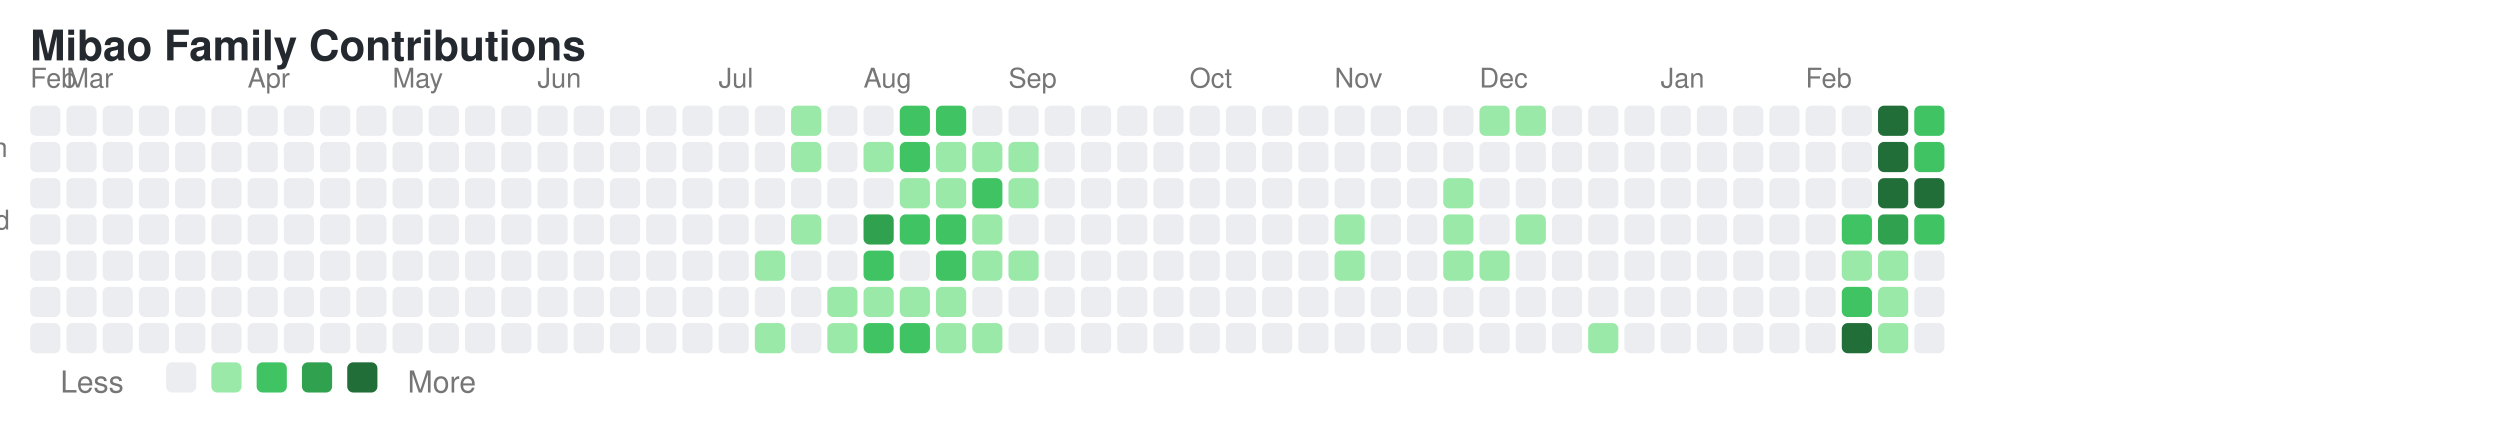
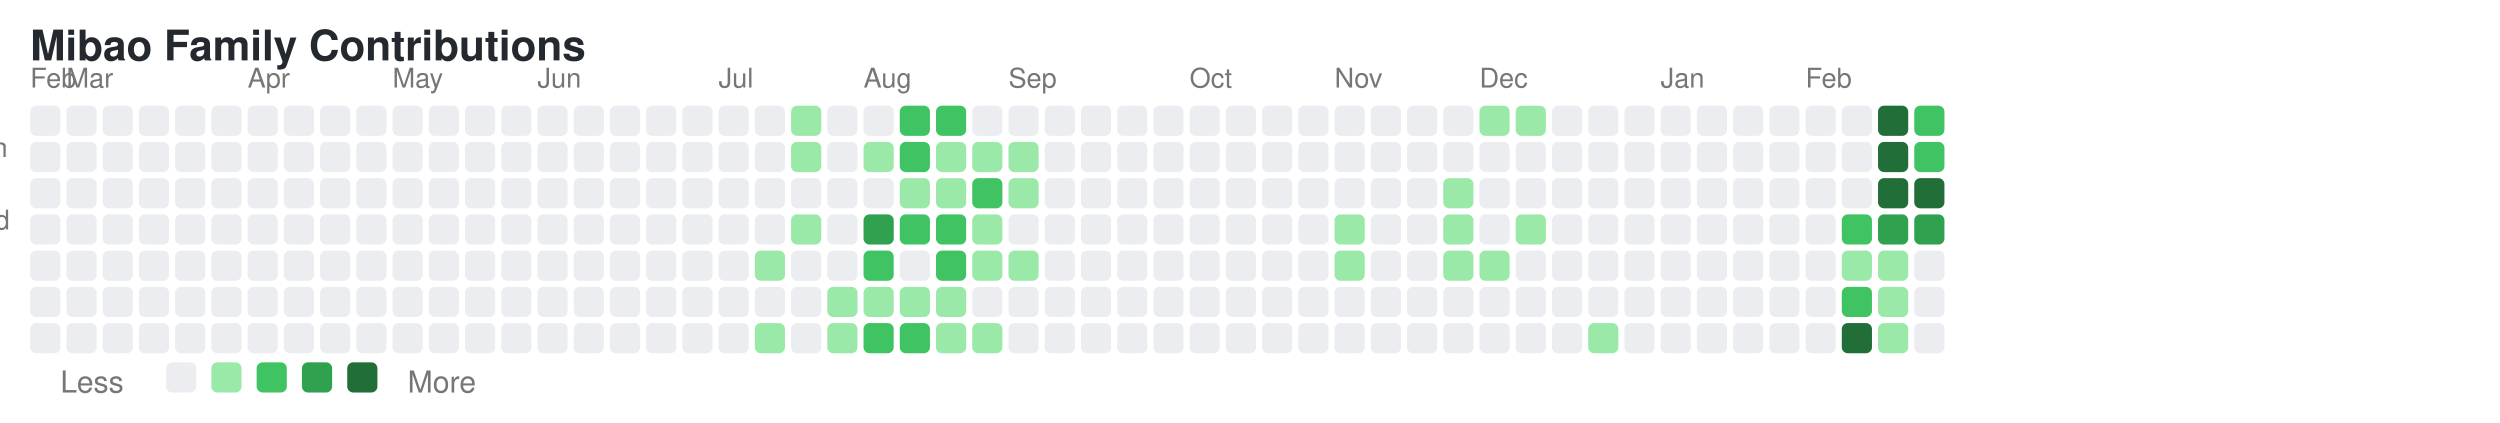
<svg xmlns="http://www.w3.org/2000/svg" width="828" height="140">
  <text x="10" y="20" font-family="-apple-system, BlinkMacSystemFont, Segoe UI, Helvetica, Arial, sans-serif" font-size="14" font-weight="600" fill="#24292f">Mibao Family Contributions</text>
  <g transform="translate(10, 35)">
    <text x="0" y="-6" font-family="-apple-system, BlinkMacSystemFont, Segoe UI, Helvetica, Arial, sans-serif" font-size="9" fill="#767676">Feb</text>
    <text x="12" y="-6" font-family="-apple-system, BlinkMacSystemFont, Segoe UI, Helvetica, Arial, sans-serif" font-size="9" fill="#767676">Mar</text>
    <text x="72" y="-6" font-family="-apple-system, BlinkMacSystemFont, Segoe UI, Helvetica, Arial, sans-serif" font-size="9" fill="#767676">Apr</text>
    <text x="120" y="-6" font-family="-apple-system, BlinkMacSystemFont, Segoe UI, Helvetica, Arial, sans-serif" font-size="9" fill="#767676">May</text>
    <text x="168" y="-6" font-family="-apple-system, BlinkMacSystemFont, Segoe UI, Helvetica, Arial, sans-serif" font-size="9" fill="#767676">Jun</text>
    <text x="228" y="-6" font-family="-apple-system, BlinkMacSystemFont, Segoe UI, Helvetica, Arial, sans-serif" font-size="9" fill="#767676">Jul</text>
    <text x="276" y="-6" font-family="-apple-system, BlinkMacSystemFont, Segoe UI, Helvetica, Arial, sans-serif" font-size="9" fill="#767676">Aug</text>
    <text x="324" y="-6" font-family="-apple-system, BlinkMacSystemFont, Segoe UI, Helvetica, Arial, sans-serif" font-size="9" fill="#767676">Sep</text>
    <text x="384" y="-6" font-family="-apple-system, BlinkMacSystemFont, Segoe UI, Helvetica, Arial, sans-serif" font-size="9" fill="#767676">Oct</text>
    <text x="432" y="-6" font-family="-apple-system, BlinkMacSystemFont, Segoe UI, Helvetica, Arial, sans-serif" font-size="9" fill="#767676">Nov</text>
    <text x="480" y="-6" font-family="-apple-system, BlinkMacSystemFont, Segoe UI, Helvetica, Arial, sans-serif" font-size="9" fill="#767676">Dec</text>
    <text x="540" y="-6" font-family="-apple-system, BlinkMacSystemFont, Segoe UI, Helvetica, Arial, sans-serif" font-size="9" fill="#767676">Jan</text>
    <text x="588" y="-6" font-family="-apple-system, BlinkMacSystemFont, Segoe UI, Helvetica, Arial, sans-serif" font-size="9" fill="#767676">Feb</text>
    <text x="-25" y="17.0" font-family="-apple-system, BlinkMacSystemFont, Segoe UI, Helvetica, Arial, sans-serif" font-size="9" fill="#767676">Mon</text>
    <text x="-25" y="41.0" font-family="-apple-system, BlinkMacSystemFont, Segoe UI, Helvetica, Arial, sans-serif" font-size="9" fill="#767676">Wed</text>
    <text x="-25" y="65.0" font-family="-apple-system, BlinkMacSystemFont, Segoe UI, Helvetica, Arial, sans-serif" font-size="9" fill="#767676">Fri</text>
    <rect x="0" y="0" width="10" height="10" fill="#ebedf0" rx="2" />
    <rect x="0" y="12" width="10" height="10" fill="#ebedf0" rx="2" />
    <rect x="0" y="24" width="10" height="10" fill="#ebedf0" rx="2" />
    <rect x="0" y="36" width="10" height="10" fill="#ebedf0" rx="2" />
    <rect x="0" y="48" width="10" height="10" fill="#ebedf0" rx="2" />
    <rect x="0" y="60" width="10" height="10" fill="#ebedf0" rx="2" />
    <rect x="0" y="72" width="10" height="10" fill="#ebedf0" rx="2" />
    <rect x="12" y="0" width="10" height="10" fill="#ebedf0" rx="2" />
    <rect x="12" y="12" width="10" height="10" fill="#ebedf0" rx="2" />
    <rect x="12" y="24" width="10" height="10" fill="#ebedf0" rx="2" />
    <rect x="12" y="36" width="10" height="10" fill="#ebedf0" rx="2" />
    <rect x="12" y="48" width="10" height="10" fill="#ebedf0" rx="2" />
    <rect x="12" y="60" width="10" height="10" fill="#ebedf0" rx="2" />
    <rect x="12" y="72" width="10" height="10" fill="#ebedf0" rx="2" />
    <rect x="24" y="0" width="10" height="10" fill="#ebedf0" rx="2" />
    <rect x="24" y="12" width="10" height="10" fill="#ebedf0" rx="2" />
    <rect x="24" y="24" width="10" height="10" fill="#ebedf0" rx="2" />
    <rect x="24" y="36" width="10" height="10" fill="#ebedf0" rx="2" />
    <rect x="24" y="48" width="10" height="10" fill="#ebedf0" rx="2" />
    <rect x="24" y="60" width="10" height="10" fill="#ebedf0" rx="2" />
    <rect x="24" y="72" width="10" height="10" fill="#ebedf0" rx="2" />
    <rect x="36" y="0" width="10" height="10" fill="#ebedf0" rx="2" />
    <rect x="36" y="12" width="10" height="10" fill="#ebedf0" rx="2" />
    <rect x="36" y="24" width="10" height="10" fill="#ebedf0" rx="2" />
    <rect x="36" y="36" width="10" height="10" fill="#ebedf0" rx="2" />
    <rect x="36" y="48" width="10" height="10" fill="#ebedf0" rx="2" />
    <rect x="36" y="60" width="10" height="10" fill="#ebedf0" rx="2" />
    <rect x="36" y="72" width="10" height="10" fill="#ebedf0" rx="2" />
    <rect x="48" y="0" width="10" height="10" fill="#ebedf0" rx="2" />
    <rect x="48" y="12" width="10" height="10" fill="#ebedf0" rx="2" />
    <rect x="48" y="24" width="10" height="10" fill="#ebedf0" rx="2" />
    <rect x="48" y="36" width="10" height="10" fill="#ebedf0" rx="2" />
    <rect x="48" y="48" width="10" height="10" fill="#ebedf0" rx="2" />
    <rect x="48" y="60" width="10" height="10" fill="#ebedf0" rx="2" />
    <rect x="48" y="72" width="10" height="10" fill="#ebedf0" rx="2" />
    <rect x="60" y="0" width="10" height="10" fill="#ebedf0" rx="2" />
    <rect x="60" y="12" width="10" height="10" fill="#ebedf0" rx="2" />
    <rect x="60" y="24" width="10" height="10" fill="#ebedf0" rx="2" />
    <rect x="60" y="36" width="10" height="10" fill="#ebedf0" rx="2" />
    <rect x="60" y="48" width="10" height="10" fill="#ebedf0" rx="2" />
    <rect x="60" y="60" width="10" height="10" fill="#ebedf0" rx="2" />
    <rect x="60" y="72" width="10" height="10" fill="#ebedf0" rx="2" />
    <rect x="72" y="0" width="10" height="10" fill="#ebedf0" rx="2" />
    <rect x="72" y="12" width="10" height="10" fill="#ebedf0" rx="2" />
    <rect x="72" y="24" width="10" height="10" fill="#ebedf0" rx="2" />
    <rect x="72" y="36" width="10" height="10" fill="#ebedf0" rx="2" />
    <rect x="72" y="48" width="10" height="10" fill="#ebedf0" rx="2" />
    <rect x="72" y="60" width="10" height="10" fill="#ebedf0" rx="2" />
    <rect x="72" y="72" width="10" height="10" fill="#ebedf0" rx="2" />
    <rect x="84" y="0" width="10" height="10" fill="#ebedf0" rx="2" />
    <rect x="84" y="12" width="10" height="10" fill="#ebedf0" rx="2" />
    <rect x="84" y="24" width="10" height="10" fill="#ebedf0" rx="2" />
    <rect x="84" y="36" width="10" height="10" fill="#ebedf0" rx="2" />
    <rect x="84" y="48" width="10" height="10" fill="#ebedf0" rx="2" />
    <rect x="84" y="60" width="10" height="10" fill="#ebedf0" rx="2" />
    <rect x="84" y="72" width="10" height="10" fill="#ebedf0" rx="2" />
    <rect x="96" y="0" width="10" height="10" fill="#ebedf0" rx="2" />
    <rect x="96" y="12" width="10" height="10" fill="#ebedf0" rx="2" />
    <rect x="96" y="24" width="10" height="10" fill="#ebedf0" rx="2" />
    <rect x="96" y="36" width="10" height="10" fill="#ebedf0" rx="2" />
    <rect x="96" y="48" width="10" height="10" fill="#ebedf0" rx="2" />
    <rect x="96" y="60" width="10" height="10" fill="#ebedf0" rx="2" />
    <rect x="96" y="72" width="10" height="10" fill="#ebedf0" rx="2" />
    <rect x="108" y="0" width="10" height="10" fill="#ebedf0" rx="2" />
    <rect x="108" y="12" width="10" height="10" fill="#ebedf0" rx="2" />
    <rect x="108" y="24" width="10" height="10" fill="#ebedf0" rx="2" />
    <rect x="108" y="36" width="10" height="10" fill="#ebedf0" rx="2" />
    <rect x="108" y="48" width="10" height="10" fill="#ebedf0" rx="2" />
    <rect x="108" y="60" width="10" height="10" fill="#ebedf0" rx="2" />
    <rect x="108" y="72" width="10" height="10" fill="#ebedf0" rx="2" />
    <rect x="120" y="0" width="10" height="10" fill="#ebedf0" rx="2" />
    <rect x="120" y="12" width="10" height="10" fill="#ebedf0" rx="2" />
    <rect x="120" y="24" width="10" height="10" fill="#ebedf0" rx="2" />
    <rect x="120" y="36" width="10" height="10" fill="#ebedf0" rx="2" />
    <rect x="120" y="48" width="10" height="10" fill="#ebedf0" rx="2" />
    <rect x="120" y="60" width="10" height="10" fill="#ebedf0" rx="2" />
    <rect x="120" y="72" width="10" height="10" fill="#ebedf0" rx="2" />
    <rect x="132" y="0" width="10" height="10" fill="#ebedf0" rx="2" />
    <rect x="132" y="12" width="10" height="10" fill="#ebedf0" rx="2" />
    <rect x="132" y="24" width="10" height="10" fill="#ebedf0" rx="2" />
    <rect x="132" y="36" width="10" height="10" fill="#ebedf0" rx="2" />
    <rect x="132" y="48" width="10" height="10" fill="#ebedf0" rx="2" />
    <rect x="132" y="60" width="10" height="10" fill="#ebedf0" rx="2" />
    <rect x="132" y="72" width="10" height="10" fill="#ebedf0" rx="2" />
    <rect x="144" y="0" width="10" height="10" fill="#ebedf0" rx="2" />
    <rect x="144" y="12" width="10" height="10" fill="#ebedf0" rx="2" />
    <rect x="144" y="24" width="10" height="10" fill="#ebedf0" rx="2" />
    <rect x="144" y="36" width="10" height="10" fill="#ebedf0" rx="2" />
    <rect x="144" y="48" width="10" height="10" fill="#ebedf0" rx="2" />
    <rect x="144" y="60" width="10" height="10" fill="#ebedf0" rx="2" />
    <rect x="144" y="72" width="10" height="10" fill="#ebedf0" rx="2" />
    <rect x="156" y="0" width="10" height="10" fill="#ebedf0" rx="2" />
    <rect x="156" y="12" width="10" height="10" fill="#ebedf0" rx="2" />
    <rect x="156" y="24" width="10" height="10" fill="#ebedf0" rx="2" />
    <rect x="156" y="36" width="10" height="10" fill="#ebedf0" rx="2" />
    <rect x="156" y="48" width="10" height="10" fill="#ebedf0" rx="2" />
    <rect x="156" y="60" width="10" height="10" fill="#ebedf0" rx="2" />
    <rect x="156" y="72" width="10" height="10" fill="#ebedf0" rx="2" />
    <rect x="168" y="0" width="10" height="10" fill="#ebedf0" rx="2" />
    <rect x="168" y="12" width="10" height="10" fill="#ebedf0" rx="2" />
    <rect x="168" y="24" width="10" height="10" fill="#ebedf0" rx="2" />
    <rect x="168" y="36" width="10" height="10" fill="#ebedf0" rx="2" />
    <rect x="168" y="48" width="10" height="10" fill="#ebedf0" rx="2" />
    <rect x="168" y="60" width="10" height="10" fill="#ebedf0" rx="2" />
    <rect x="168" y="72" width="10" height="10" fill="#ebedf0" rx="2" />
    <rect x="180" y="0" width="10" height="10" fill="#ebedf0" rx="2" />
    <rect x="180" y="12" width="10" height="10" fill="#ebedf0" rx="2" />
    <rect x="180" y="24" width="10" height="10" fill="#ebedf0" rx="2" />
    <rect x="180" y="36" width="10" height="10" fill="#ebedf0" rx="2" />
    <rect x="180" y="48" width="10" height="10" fill="#ebedf0" rx="2" />
    <rect x="180" y="60" width="10" height="10" fill="#ebedf0" rx="2" />
    <rect x="180" y="72" width="10" height="10" fill="#ebedf0" rx="2" />
    <rect x="192" y="0" width="10" height="10" fill="#ebedf0" rx="2" />
    <rect x="192" y="12" width="10" height="10" fill="#ebedf0" rx="2" />
    <rect x="192" y="24" width="10" height="10" fill="#ebedf0" rx="2" />
    <rect x="192" y="36" width="10" height="10" fill="#ebedf0" rx="2" />
    <rect x="192" y="48" width="10" height="10" fill="#ebedf0" rx="2" />
    <rect x="192" y="60" width="10" height="10" fill="#ebedf0" rx="2" />
    <rect x="192" y="72" width="10" height="10" fill="#ebedf0" rx="2" />
    <rect x="204" y="0" width="10" height="10" fill="#ebedf0" rx="2" />
    <rect x="204" y="12" width="10" height="10" fill="#ebedf0" rx="2" />
    <rect x="204" y="24" width="10" height="10" fill="#ebedf0" rx="2" />
    <rect x="204" y="36" width="10" height="10" fill="#ebedf0" rx="2" />
    <rect x="204" y="48" width="10" height="10" fill="#ebedf0" rx="2" />
    <rect x="204" y="60" width="10" height="10" fill="#ebedf0" rx="2" />
    <rect x="204" y="72" width="10" height="10" fill="#ebedf0" rx="2" />
    <rect x="216" y="0" width="10" height="10" fill="#ebedf0" rx="2" />
    <rect x="216" y="12" width="10" height="10" fill="#ebedf0" rx="2" />
    <rect x="216" y="24" width="10" height="10" fill="#ebedf0" rx="2" />
    <rect x="216" y="36" width="10" height="10" fill="#ebedf0" rx="2" />
    <rect x="216" y="48" width="10" height="10" fill="#ebedf0" rx="2" />
    <rect x="216" y="60" width="10" height="10" fill="#ebedf0" rx="2" />
    <rect x="216" y="72" width="10" height="10" fill="#ebedf0" rx="2" />
    <rect x="228" y="0" width="10" height="10" fill="#ebedf0" rx="2" />
    <rect x="228" y="12" width="10" height="10" fill="#ebedf0" rx="2" />
    <rect x="228" y="24" width="10" height="10" fill="#ebedf0" rx="2" />
    <rect x="228" y="36" width="10" height="10" fill="#ebedf0" rx="2" />
    <rect x="228" y="48" width="10" height="10" fill="#ebedf0" rx="2" />
    <rect x="228" y="60" width="10" height="10" fill="#ebedf0" rx="2" />
    <rect x="228" y="72" width="10" height="10" fill="#ebedf0" rx="2" />
    <rect x="240" y="0" width="10" height="10" fill="#ebedf0" rx="2" />
    <rect x="240" y="12" width="10" height="10" fill="#ebedf0" rx="2" />
    <rect x="240" y="24" width="10" height="10" fill="#ebedf0" rx="2" />
    <rect x="240" y="36" width="10" height="10" fill="#ebedf0" rx="2" />
    <rect x="240" y="48" width="10" height="10" fill="#9be9a8" rx="2" />
    <rect x="240" y="60" width="10" height="10" fill="#ebedf0" rx="2" />
    <rect x="240" y="72" width="10" height="10" fill="#9be9a8" rx="2" />
    <rect x="252" y="0" width="10" height="10" fill="#9be9a8" rx="2" />
    <rect x="252" y="12" width="10" height="10" fill="#9be9a8" rx="2" />
    <rect x="252" y="24" width="10" height="10" fill="#ebedf0" rx="2" />
    <rect x="252" y="36" width="10" height="10" fill="#9be9a8" rx="2" />
    <rect x="252" y="48" width="10" height="10" fill="#ebedf0" rx="2" />
    <rect x="252" y="60" width="10" height="10" fill="#ebedf0" rx="2" />
    <rect x="252" y="72" width="10" height="10" fill="#ebedf0" rx="2" />
    <rect x="264" y="0" width="10" height="10" fill="#ebedf0" rx="2" />
    <rect x="264" y="12" width="10" height="10" fill="#ebedf0" rx="2" />
    <rect x="264" y="24" width="10" height="10" fill="#ebedf0" rx="2" />
    <rect x="264" y="36" width="10" height="10" fill="#ebedf0" rx="2" />
    <rect x="264" y="48" width="10" height="10" fill="#ebedf0" rx="2" />
    <rect x="264" y="60" width="10" height="10" fill="#9be9a8" rx="2" />
    <rect x="264" y="72" width="10" height="10" fill="#9be9a8" rx="2" />
    <rect x="276" y="0" width="10" height="10" fill="#ebedf0" rx="2" />
    <rect x="276" y="12" width="10" height="10" fill="#9be9a8" rx="2" />
    <rect x="276" y="24" width="10" height="10" fill="#ebedf0" rx="2" />
    <rect x="276" y="36" width="10" height="10" fill="#30a14e" rx="2" />
    <rect x="276" y="48" width="10" height="10" fill="#40c463" rx="2" />
    <rect x="276" y="60" width="10" height="10" fill="#9be9a8" rx="2" />
    <rect x="276" y="72" width="10" height="10" fill="#40c463" rx="2" />
    <rect x="288" y="0" width="10" height="10" fill="#40c463" rx="2" />
    <rect x="288" y="12" width="10" height="10" fill="#40c463" rx="2" />
    <rect x="288" y="24" width="10" height="10" fill="#9be9a8" rx="2" />
    <rect x="288" y="36" width="10" height="10" fill="#40c463" rx="2" />
    <rect x="288" y="48" width="10" height="10" fill="#ebedf0" rx="2" />
    <rect x="288" y="60" width="10" height="10" fill="#9be9a8" rx="2" />
    <rect x="288" y="72" width="10" height="10" fill="#40c463" rx="2" />
    <rect x="300" y="0" width="10" height="10" fill="#40c463" rx="2" />
    <rect x="300" y="12" width="10" height="10" fill="#9be9a8" rx="2" />
    <rect x="300" y="24" width="10" height="10" fill="#9be9a8" rx="2" />
    <rect x="300" y="36" width="10" height="10" fill="#40c463" rx="2" />
    <rect x="300" y="48" width="10" height="10" fill="#40c463" rx="2" />
    <rect x="300" y="60" width="10" height="10" fill="#9be9a8" rx="2" />
    <rect x="300" y="72" width="10" height="10" fill="#9be9a8" rx="2" />
    <rect x="312" y="0" width="10" height="10" fill="#ebedf0" rx="2" />
    <rect x="312" y="12" width="10" height="10" fill="#9be9a8" rx="2" />
    <rect x="312" y="24" width="10" height="10" fill="#40c463" rx="2" />
    <rect x="312" y="36" width="10" height="10" fill="#9be9a8" rx="2" />
    <rect x="312" y="48" width="10" height="10" fill="#9be9a8" rx="2" />
    <rect x="312" y="60" width="10" height="10" fill="#ebedf0" rx="2" />
    <rect x="312" y="72" width="10" height="10" fill="#9be9a8" rx="2" />
    <rect x="324" y="0" width="10" height="10" fill="#ebedf0" rx="2" />
    <rect x="324" y="12" width="10" height="10" fill="#9be9a8" rx="2" />
    <rect x="324" y="24" width="10" height="10" fill="#9be9a8" rx="2" />
    <rect x="324" y="36" width="10" height="10" fill="#ebedf0" rx="2" />
    <rect x="324" y="48" width="10" height="10" fill="#9be9a8" rx="2" />
    <rect x="324" y="60" width="10" height="10" fill="#ebedf0" rx="2" />
    <rect x="324" y="72" width="10" height="10" fill="#ebedf0" rx="2" />
    <rect x="336" y="0" width="10" height="10" fill="#ebedf0" rx="2" />
    <rect x="336" y="12" width="10" height="10" fill="#ebedf0" rx="2" />
    <rect x="336" y="24" width="10" height="10" fill="#ebedf0" rx="2" />
    <rect x="336" y="36" width="10" height="10" fill="#ebedf0" rx="2" />
    <rect x="336" y="48" width="10" height="10" fill="#ebedf0" rx="2" />
    <rect x="336" y="60" width="10" height="10" fill="#ebedf0" rx="2" />
    <rect x="336" y="72" width="10" height="10" fill="#ebedf0" rx="2" />
    <rect x="348" y="0" width="10" height="10" fill="#ebedf0" rx="2" />
    <rect x="348" y="12" width="10" height="10" fill="#ebedf0" rx="2" />
    <rect x="348" y="24" width="10" height="10" fill="#ebedf0" rx="2" />
    <rect x="348" y="36" width="10" height="10" fill="#ebedf0" rx="2" />
    <rect x="348" y="48" width="10" height="10" fill="#ebedf0" rx="2" />
    <rect x="348" y="60" width="10" height="10" fill="#ebedf0" rx="2" />
    <rect x="348" y="72" width="10" height="10" fill="#ebedf0" rx="2" />
    <rect x="360" y="0" width="10" height="10" fill="#ebedf0" rx="2" />
    <rect x="360" y="12" width="10" height="10" fill="#ebedf0" rx="2" />
    <rect x="360" y="24" width="10" height="10" fill="#ebedf0" rx="2" />
    <rect x="360" y="36" width="10" height="10" fill="#ebedf0" rx="2" />
    <rect x="360" y="48" width="10" height="10" fill="#ebedf0" rx="2" />
    <rect x="360" y="60" width="10" height="10" fill="#ebedf0" rx="2" />
    <rect x="360" y="72" width="10" height="10" fill="#ebedf0" rx="2" />
    <rect x="372" y="0" width="10" height="10" fill="#ebedf0" rx="2" />
    <rect x="372" y="12" width="10" height="10" fill="#ebedf0" rx="2" />
    <rect x="372" y="24" width="10" height="10" fill="#ebedf0" rx="2" />
    <rect x="372" y="36" width="10" height="10" fill="#ebedf0" rx="2" />
    <rect x="372" y="48" width="10" height="10" fill="#ebedf0" rx="2" />
    <rect x="372" y="60" width="10" height="10" fill="#ebedf0" rx="2" />
    <rect x="372" y="72" width="10" height="10" fill="#ebedf0" rx="2" />
    <rect x="384" y="0" width="10" height="10" fill="#ebedf0" rx="2" />
    <rect x="384" y="12" width="10" height="10" fill="#ebedf0" rx="2" />
    <rect x="384" y="24" width="10" height="10" fill="#ebedf0" rx="2" />
    <rect x="384" y="36" width="10" height="10" fill="#ebedf0" rx="2" />
    <rect x="384" y="48" width="10" height="10" fill="#ebedf0" rx="2" />
    <rect x="384" y="60" width="10" height="10" fill="#ebedf0" rx="2" />
    <rect x="384" y="72" width="10" height="10" fill="#ebedf0" rx="2" />
    <rect x="396" y="0" width="10" height="10" fill="#ebedf0" rx="2" />
    <rect x="396" y="12" width="10" height="10" fill="#ebedf0" rx="2" />
    <rect x="396" y="24" width="10" height="10" fill="#ebedf0" rx="2" />
    <rect x="396" y="36" width="10" height="10" fill="#ebedf0" rx="2" />
    <rect x="396" y="48" width="10" height="10" fill="#ebedf0" rx="2" />
    <rect x="396" y="60" width="10" height="10" fill="#ebedf0" rx="2" />
    <rect x="396" y="72" width="10" height="10" fill="#ebedf0" rx="2" />
    <rect x="408" y="0" width="10" height="10" fill="#ebedf0" rx="2" />
    <rect x="408" y="12" width="10" height="10" fill="#ebedf0" rx="2" />
    <rect x="408" y="24" width="10" height="10" fill="#ebedf0" rx="2" />
    <rect x="408" y="36" width="10" height="10" fill="#ebedf0" rx="2" />
    <rect x="408" y="48" width="10" height="10" fill="#ebedf0" rx="2" />
    <rect x="408" y="60" width="10" height="10" fill="#ebedf0" rx="2" />
    <rect x="408" y="72" width="10" height="10" fill="#ebedf0" rx="2" />
    <rect x="420" y="0" width="10" height="10" fill="#ebedf0" rx="2" />
    <rect x="420" y="12" width="10" height="10" fill="#ebedf0" rx="2" />
    <rect x="420" y="24" width="10" height="10" fill="#ebedf0" rx="2" />
    <rect x="420" y="36" width="10" height="10" fill="#ebedf0" rx="2" />
    <rect x="420" y="48" width="10" height="10" fill="#ebedf0" rx="2" />
    <rect x="420" y="60" width="10" height="10" fill="#ebedf0" rx="2" />
    <rect x="420" y="72" width="10" height="10" fill="#ebedf0" rx="2" />
    <rect x="432" y="0" width="10" height="10" fill="#ebedf0" rx="2" />
    <rect x="432" y="12" width="10" height="10" fill="#ebedf0" rx="2" />
    <rect x="432" y="24" width="10" height="10" fill="#ebedf0" rx="2" />
    <rect x="432" y="36" width="10" height="10" fill="#9be9a8" rx="2" />
    <rect x="432" y="48" width="10" height="10" fill="#9be9a8" rx="2" />
    <rect x="432" y="60" width="10" height="10" fill="#ebedf0" rx="2" />
    <rect x="432" y="72" width="10" height="10" fill="#ebedf0" rx="2" />
    <rect x="444" y="0" width="10" height="10" fill="#ebedf0" rx="2" />
    <rect x="444" y="12" width="10" height="10" fill="#ebedf0" rx="2" />
    <rect x="444" y="24" width="10" height="10" fill="#ebedf0" rx="2" />
    <rect x="444" y="36" width="10" height="10" fill="#ebedf0" rx="2" />
    <rect x="444" y="48" width="10" height="10" fill="#ebedf0" rx="2" />
    <rect x="444" y="60" width="10" height="10" fill="#ebedf0" rx="2" />
    <rect x="444" y="72" width="10" height="10" fill="#ebedf0" rx="2" />
    <rect x="456" y="0" width="10" height="10" fill="#ebedf0" rx="2" />
    <rect x="456" y="12" width="10" height="10" fill="#ebedf0" rx="2" />
    <rect x="456" y="24" width="10" height="10" fill="#ebedf0" rx="2" />
    <rect x="456" y="36" width="10" height="10" fill="#ebedf0" rx="2" />
    <rect x="456" y="48" width="10" height="10" fill="#ebedf0" rx="2" />
    <rect x="456" y="60" width="10" height="10" fill="#ebedf0" rx="2" />
    <rect x="456" y="72" width="10" height="10" fill="#ebedf0" rx="2" />
    <rect x="468" y="0" width="10" height="10" fill="#ebedf0" rx="2" />
    <rect x="468" y="12" width="10" height="10" fill="#ebedf0" rx="2" />
    <rect x="468" y="24" width="10" height="10" fill="#9be9a8" rx="2" />
    <rect x="468" y="36" width="10" height="10" fill="#9be9a8" rx="2" />
    <rect x="468" y="48" width="10" height="10" fill="#9be9a8" rx="2" />
    <rect x="468" y="60" width="10" height="10" fill="#ebedf0" rx="2" />
    <rect x="468" y="72" width="10" height="10" fill="#ebedf0" rx="2" />
    <rect x="480" y="0" width="10" height="10" fill="#9be9a8" rx="2" />
    <rect x="480" y="12" width="10" height="10" fill="#ebedf0" rx="2" />
    <rect x="480" y="24" width="10" height="10" fill="#ebedf0" rx="2" />
    <rect x="480" y="36" width="10" height="10" fill="#ebedf0" rx="2" />
    <rect x="480" y="48" width="10" height="10" fill="#9be9a8" rx="2" />
    <rect x="480" y="60" width="10" height="10" fill="#ebedf0" rx="2" />
    <rect x="480" y="72" width="10" height="10" fill="#ebedf0" rx="2" />
    <rect x="492" y="0" width="10" height="10" fill="#9be9a8" rx="2" />
    <rect x="492" y="12" width="10" height="10" fill="#ebedf0" rx="2" />
    <rect x="492" y="24" width="10" height="10" fill="#ebedf0" rx="2" />
    <rect x="492" y="36" width="10" height="10" fill="#9be9a8" rx="2" />
    <rect x="492" y="48" width="10" height="10" fill="#ebedf0" rx="2" />
    <rect x="492" y="60" width="10" height="10" fill="#ebedf0" rx="2" />
    <rect x="492" y="72" width="10" height="10" fill="#ebedf0" rx="2" />
    <rect x="504" y="0" width="10" height="10" fill="#ebedf0" rx="2" />
    <rect x="504" y="12" width="10" height="10" fill="#ebedf0" rx="2" />
    <rect x="504" y="24" width="10" height="10" fill="#ebedf0" rx="2" />
    <rect x="504" y="36" width="10" height="10" fill="#ebedf0" rx="2" />
    <rect x="504" y="48" width="10" height="10" fill="#ebedf0" rx="2" />
    <rect x="504" y="60" width="10" height="10" fill="#ebedf0" rx="2" />
    <rect x="504" y="72" width="10" height="10" fill="#ebedf0" rx="2" />
    <rect x="516" y="0" width="10" height="10" fill="#ebedf0" rx="2" />
    <rect x="516" y="12" width="10" height="10" fill="#ebedf0" rx="2" />
    <rect x="516" y="24" width="10" height="10" fill="#ebedf0" rx="2" />
    <rect x="516" y="36" width="10" height="10" fill="#ebedf0" rx="2" />
    <rect x="516" y="48" width="10" height="10" fill="#ebedf0" rx="2" />
    <rect x="516" y="60" width="10" height="10" fill="#ebedf0" rx="2" />
    <rect x="516" y="72" width="10" height="10" fill="#9be9a8" rx="2" />
    <rect x="528" y="0" width="10" height="10" fill="#ebedf0" rx="2" />
    <rect x="528" y="12" width="10" height="10" fill="#ebedf0" rx="2" />
    <rect x="528" y="24" width="10" height="10" fill="#ebedf0" rx="2" />
    <rect x="528" y="36" width="10" height="10" fill="#ebedf0" rx="2" />
    <rect x="528" y="48" width="10" height="10" fill="#ebedf0" rx="2" />
    <rect x="528" y="60" width="10" height="10" fill="#ebedf0" rx="2" />
    <rect x="528" y="72" width="10" height="10" fill="#ebedf0" rx="2" />
    <rect x="540" y="0" width="10" height="10" fill="#ebedf0" rx="2" />
    <rect x="540" y="12" width="10" height="10" fill="#ebedf0" rx="2" />
    <rect x="540" y="24" width="10" height="10" fill="#ebedf0" rx="2" />
    <rect x="540" y="36" width="10" height="10" fill="#ebedf0" rx="2" />
    <rect x="540" y="48" width="10" height="10" fill="#ebedf0" rx="2" />
    <rect x="540" y="60" width="10" height="10" fill="#ebedf0" rx="2" />
    <rect x="540" y="72" width="10" height="10" fill="#ebedf0" rx="2" />
    <rect x="552" y="0" width="10" height="10" fill="#ebedf0" rx="2" />
    <rect x="552" y="12" width="10" height="10" fill="#ebedf0" rx="2" />
    <rect x="552" y="24" width="10" height="10" fill="#ebedf0" rx="2" />
    <rect x="552" y="36" width="10" height="10" fill="#ebedf0" rx="2" />
    <rect x="552" y="48" width="10" height="10" fill="#ebedf0" rx="2" />
    <rect x="552" y="60" width="10" height="10" fill="#ebedf0" rx="2" />
    <rect x="552" y="72" width="10" height="10" fill="#ebedf0" rx="2" />
    <rect x="564" y="0" width="10" height="10" fill="#ebedf0" rx="2" />
    <rect x="564" y="12" width="10" height="10" fill="#ebedf0" rx="2" />
    <rect x="564" y="24" width="10" height="10" fill="#ebedf0" rx="2" />
    <rect x="564" y="36" width="10" height="10" fill="#ebedf0" rx="2" />
    <rect x="564" y="48" width="10" height="10" fill="#ebedf0" rx="2" />
    <rect x="564" y="60" width="10" height="10" fill="#ebedf0" rx="2" />
    <rect x="564" y="72" width="10" height="10" fill="#ebedf0" rx="2" />
    <rect x="576" y="0" width="10" height="10" fill="#ebedf0" rx="2" />
    <rect x="576" y="12" width="10" height="10" fill="#ebedf0" rx="2" />
    <rect x="576" y="24" width="10" height="10" fill="#ebedf0" rx="2" />
    <rect x="576" y="36" width="10" height="10" fill="#ebedf0" rx="2" />
    <rect x="576" y="48" width="10" height="10" fill="#ebedf0" rx="2" />
    <rect x="576" y="60" width="10" height="10" fill="#ebedf0" rx="2" />
    <rect x="576" y="72" width="10" height="10" fill="#ebedf0" rx="2" />
    <rect x="588" y="0" width="10" height="10" fill="#ebedf0" rx="2" />
    <rect x="588" y="12" width="10" height="10" fill="#ebedf0" rx="2" />
    <rect x="588" y="24" width="10" height="10" fill="#ebedf0" rx="2" />
    <rect x="588" y="36" width="10" height="10" fill="#ebedf0" rx="2" />
    <rect x="588" y="48" width="10" height="10" fill="#ebedf0" rx="2" />
    <rect x="588" y="60" width="10" height="10" fill="#ebedf0" rx="2" />
    <rect x="588" y="72" width="10" height="10" fill="#ebedf0" rx="2" />
    <rect x="600" y="0" width="10" height="10" fill="#ebedf0" rx="2" />
    <rect x="600" y="12" width="10" height="10" fill="#ebedf0" rx="2" />
    <rect x="600" y="24" width="10" height="10" fill="#ebedf0" rx="2" />
    <rect x="600" y="36" width="10" height="10" fill="#40c463" rx="2" />
    <rect x="600" y="48" width="10" height="10" fill="#9be9a8" rx="2" />
    <rect x="600" y="60" width="10" height="10" fill="#40c463" rx="2" />
    <rect x="600" y="72" width="10" height="10" fill="#216e39" rx="2" />
    <rect x="612" y="0" width="10" height="10" fill="#216e39" rx="2" />
    <rect x="612" y="12" width="10" height="10" fill="#216e39" rx="2" />
    <rect x="612" y="24" width="10" height="10" fill="#216e39" rx="2" />
    <rect x="612" y="36" width="10" height="10" fill="#30a14e" rx="2" />
    <rect x="612" y="48" width="10" height="10" fill="#9be9a8" rx="2" />
    <rect x="612" y="60" width="10" height="10" fill="#9be9a8" rx="2" />
    <rect x="612" y="72" width="10" height="10" fill="#9be9a8" rx="2" />
    <rect x="624" y="0" width="10" height="10" fill="#40c463" rx="2" />
    <rect x="624" y="12" width="10" height="10" fill="#40c463" rx="2" />
    <rect x="624" y="24" width="10" height="10" fill="#216e39" rx="2" />
-     <rect x="624" y="36" width="10" height="10" fill="#40c463" rx="2" />
+     <rect x="624" y="36" width="10" height="10" fill="#30a14e" rx="2" />
    <rect x="624" y="48" width="10" height="10" fill="#ebedf0" rx="2" />
    <rect x="624" y="60" width="10" height="10" fill="#ebedf0" rx="2" />
    <rect x="624" y="72" width="10" height="10" fill="#ebedf0" rx="2" />
    <text x="10" y="95" font-family="-apple-system, BlinkMacSystemFont, Segoe UI, Helvetica, Arial, sans-serif" font-size="10" fill="#767676">Less</text>
    <rect x="45" y="85" width="10" height="10" fill="#ebedf0" rx="2" />
    <rect x="60" y="85" width="10" height="10" fill="#9be9a8" rx="2" />
    <rect x="75" y="85" width="10" height="10" fill="#40c463" rx="2" />
    <rect x="90" y="85" width="10" height="10" fill="#30a14e" rx="2" />
    <rect x="105" y="85" width="10" height="10" fill="#216e39" rx="2" />
    <text x="125" y="95" font-family="-apple-system, BlinkMacSystemFont, Segoe UI, Helvetica, Arial, sans-serif" font-size="10" fill="#767676">More</text>
  </g>
</svg>
